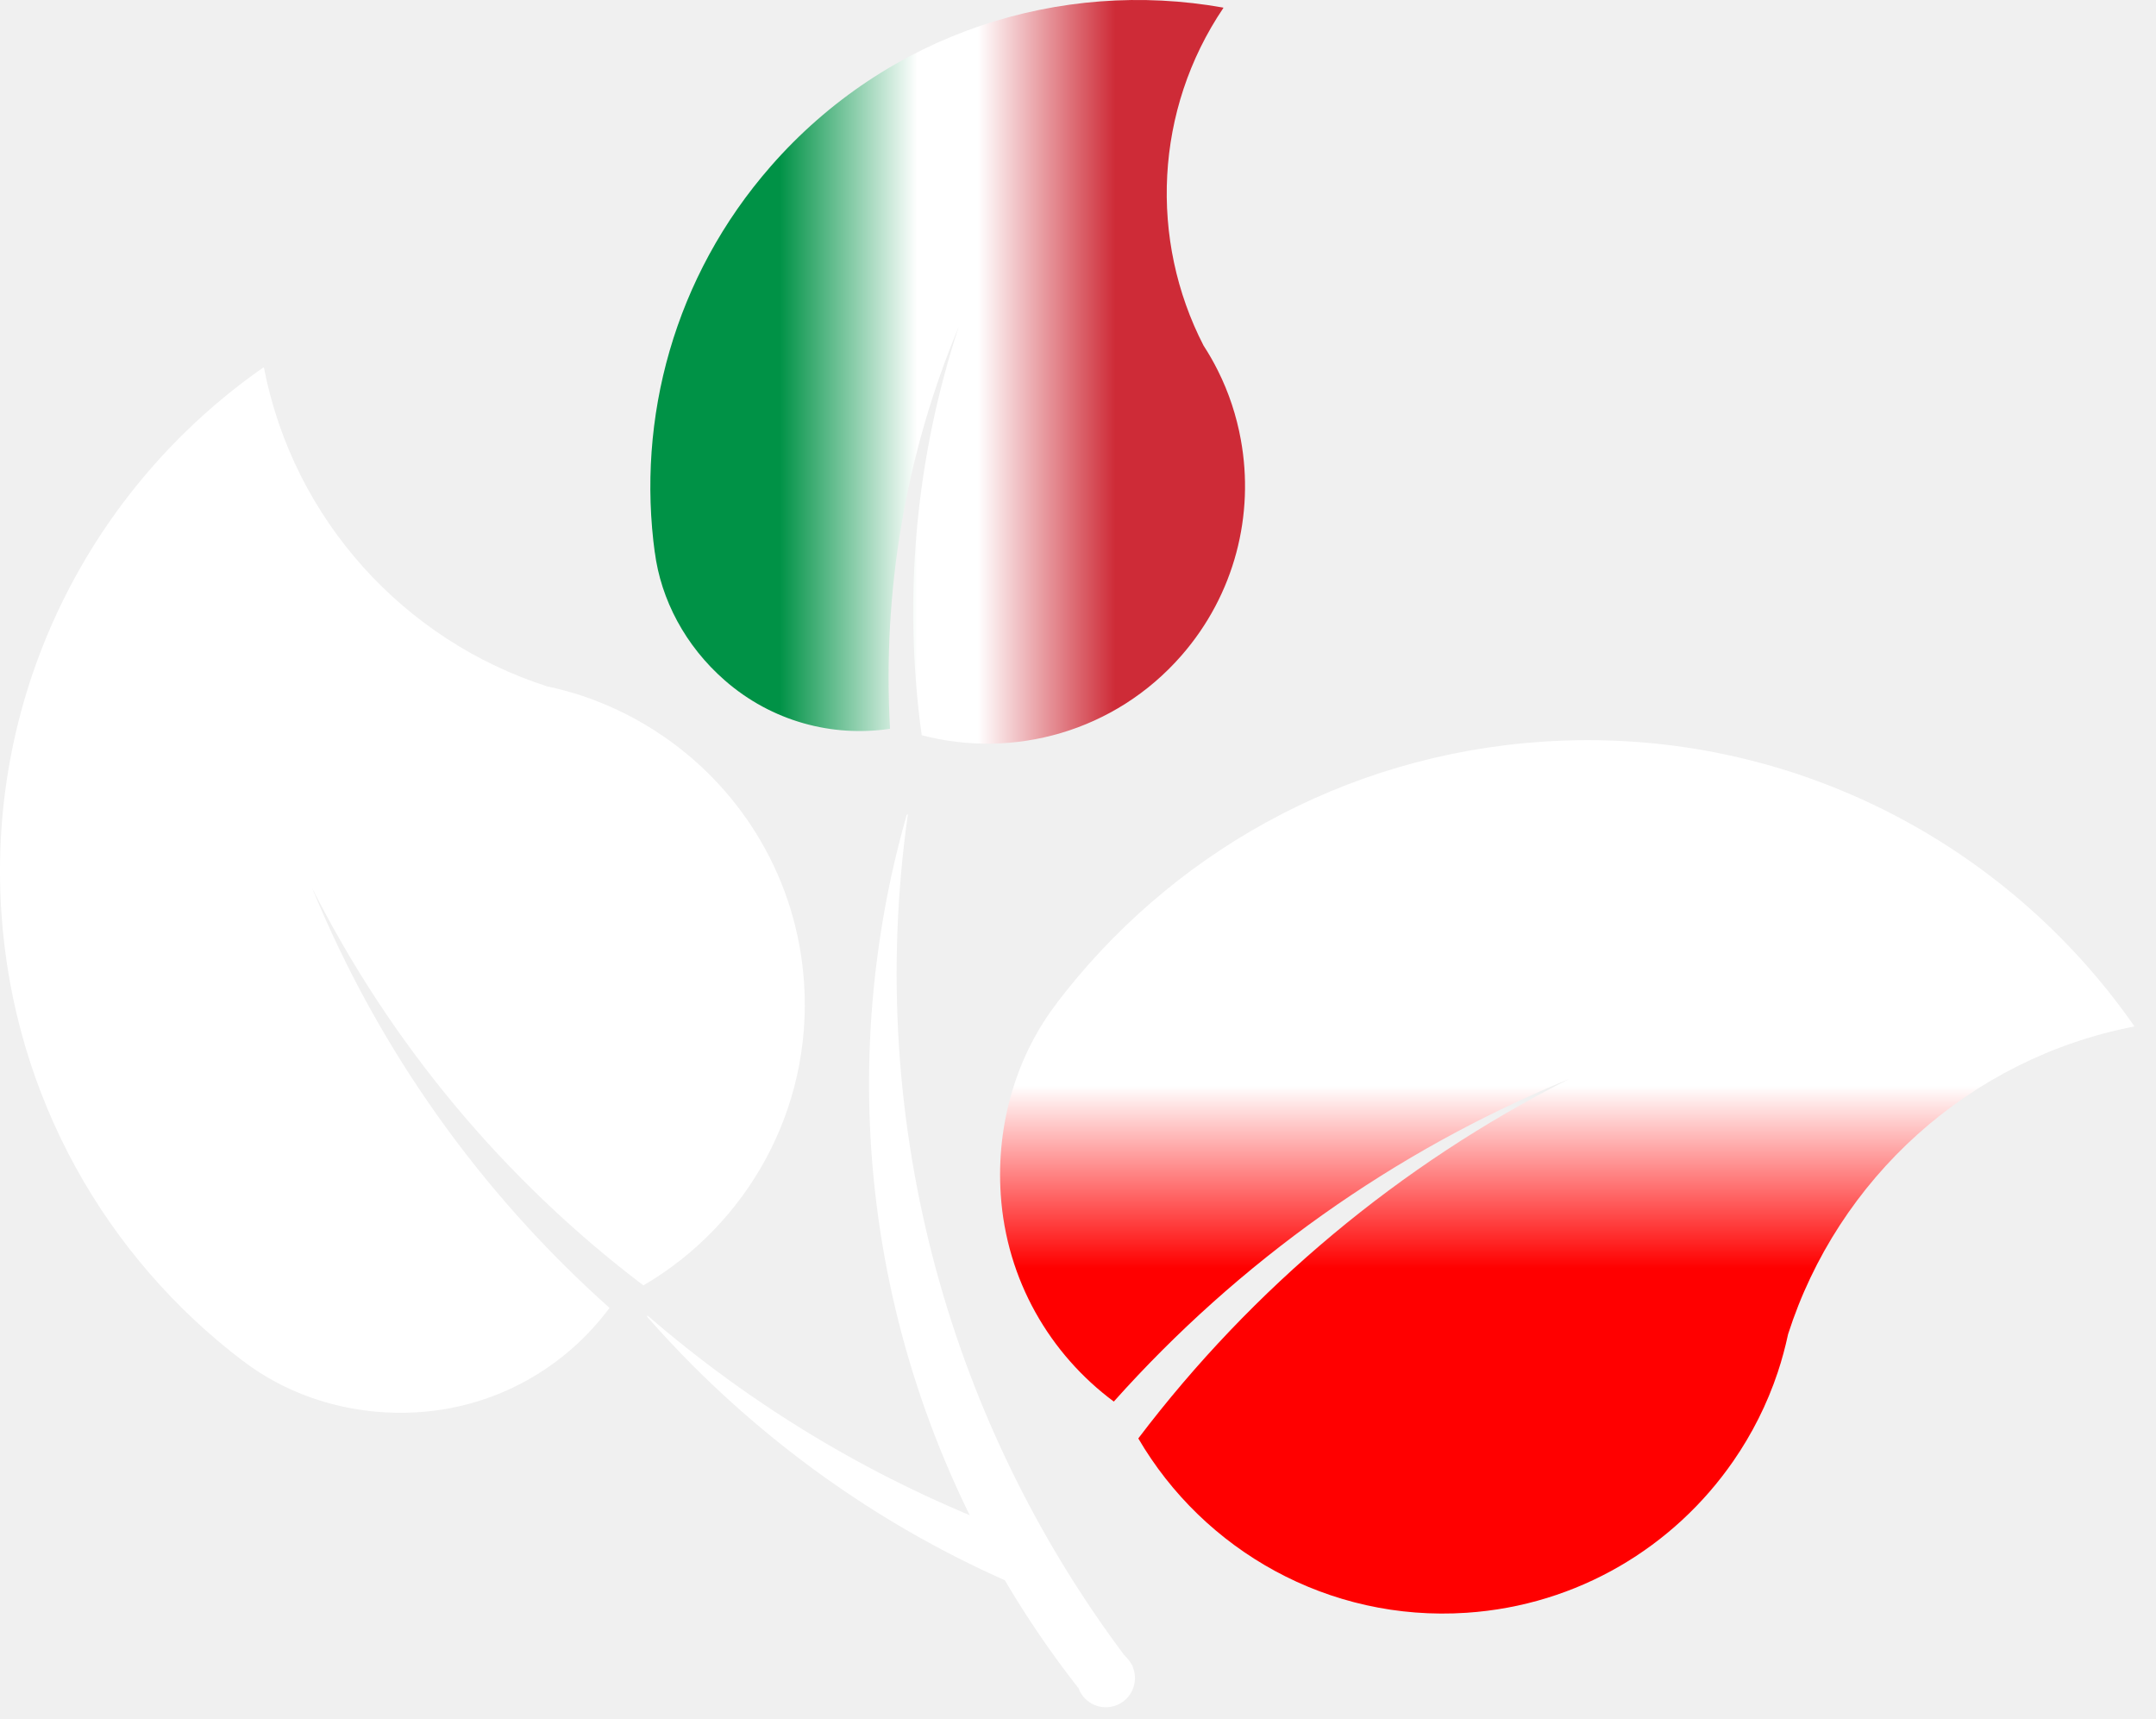
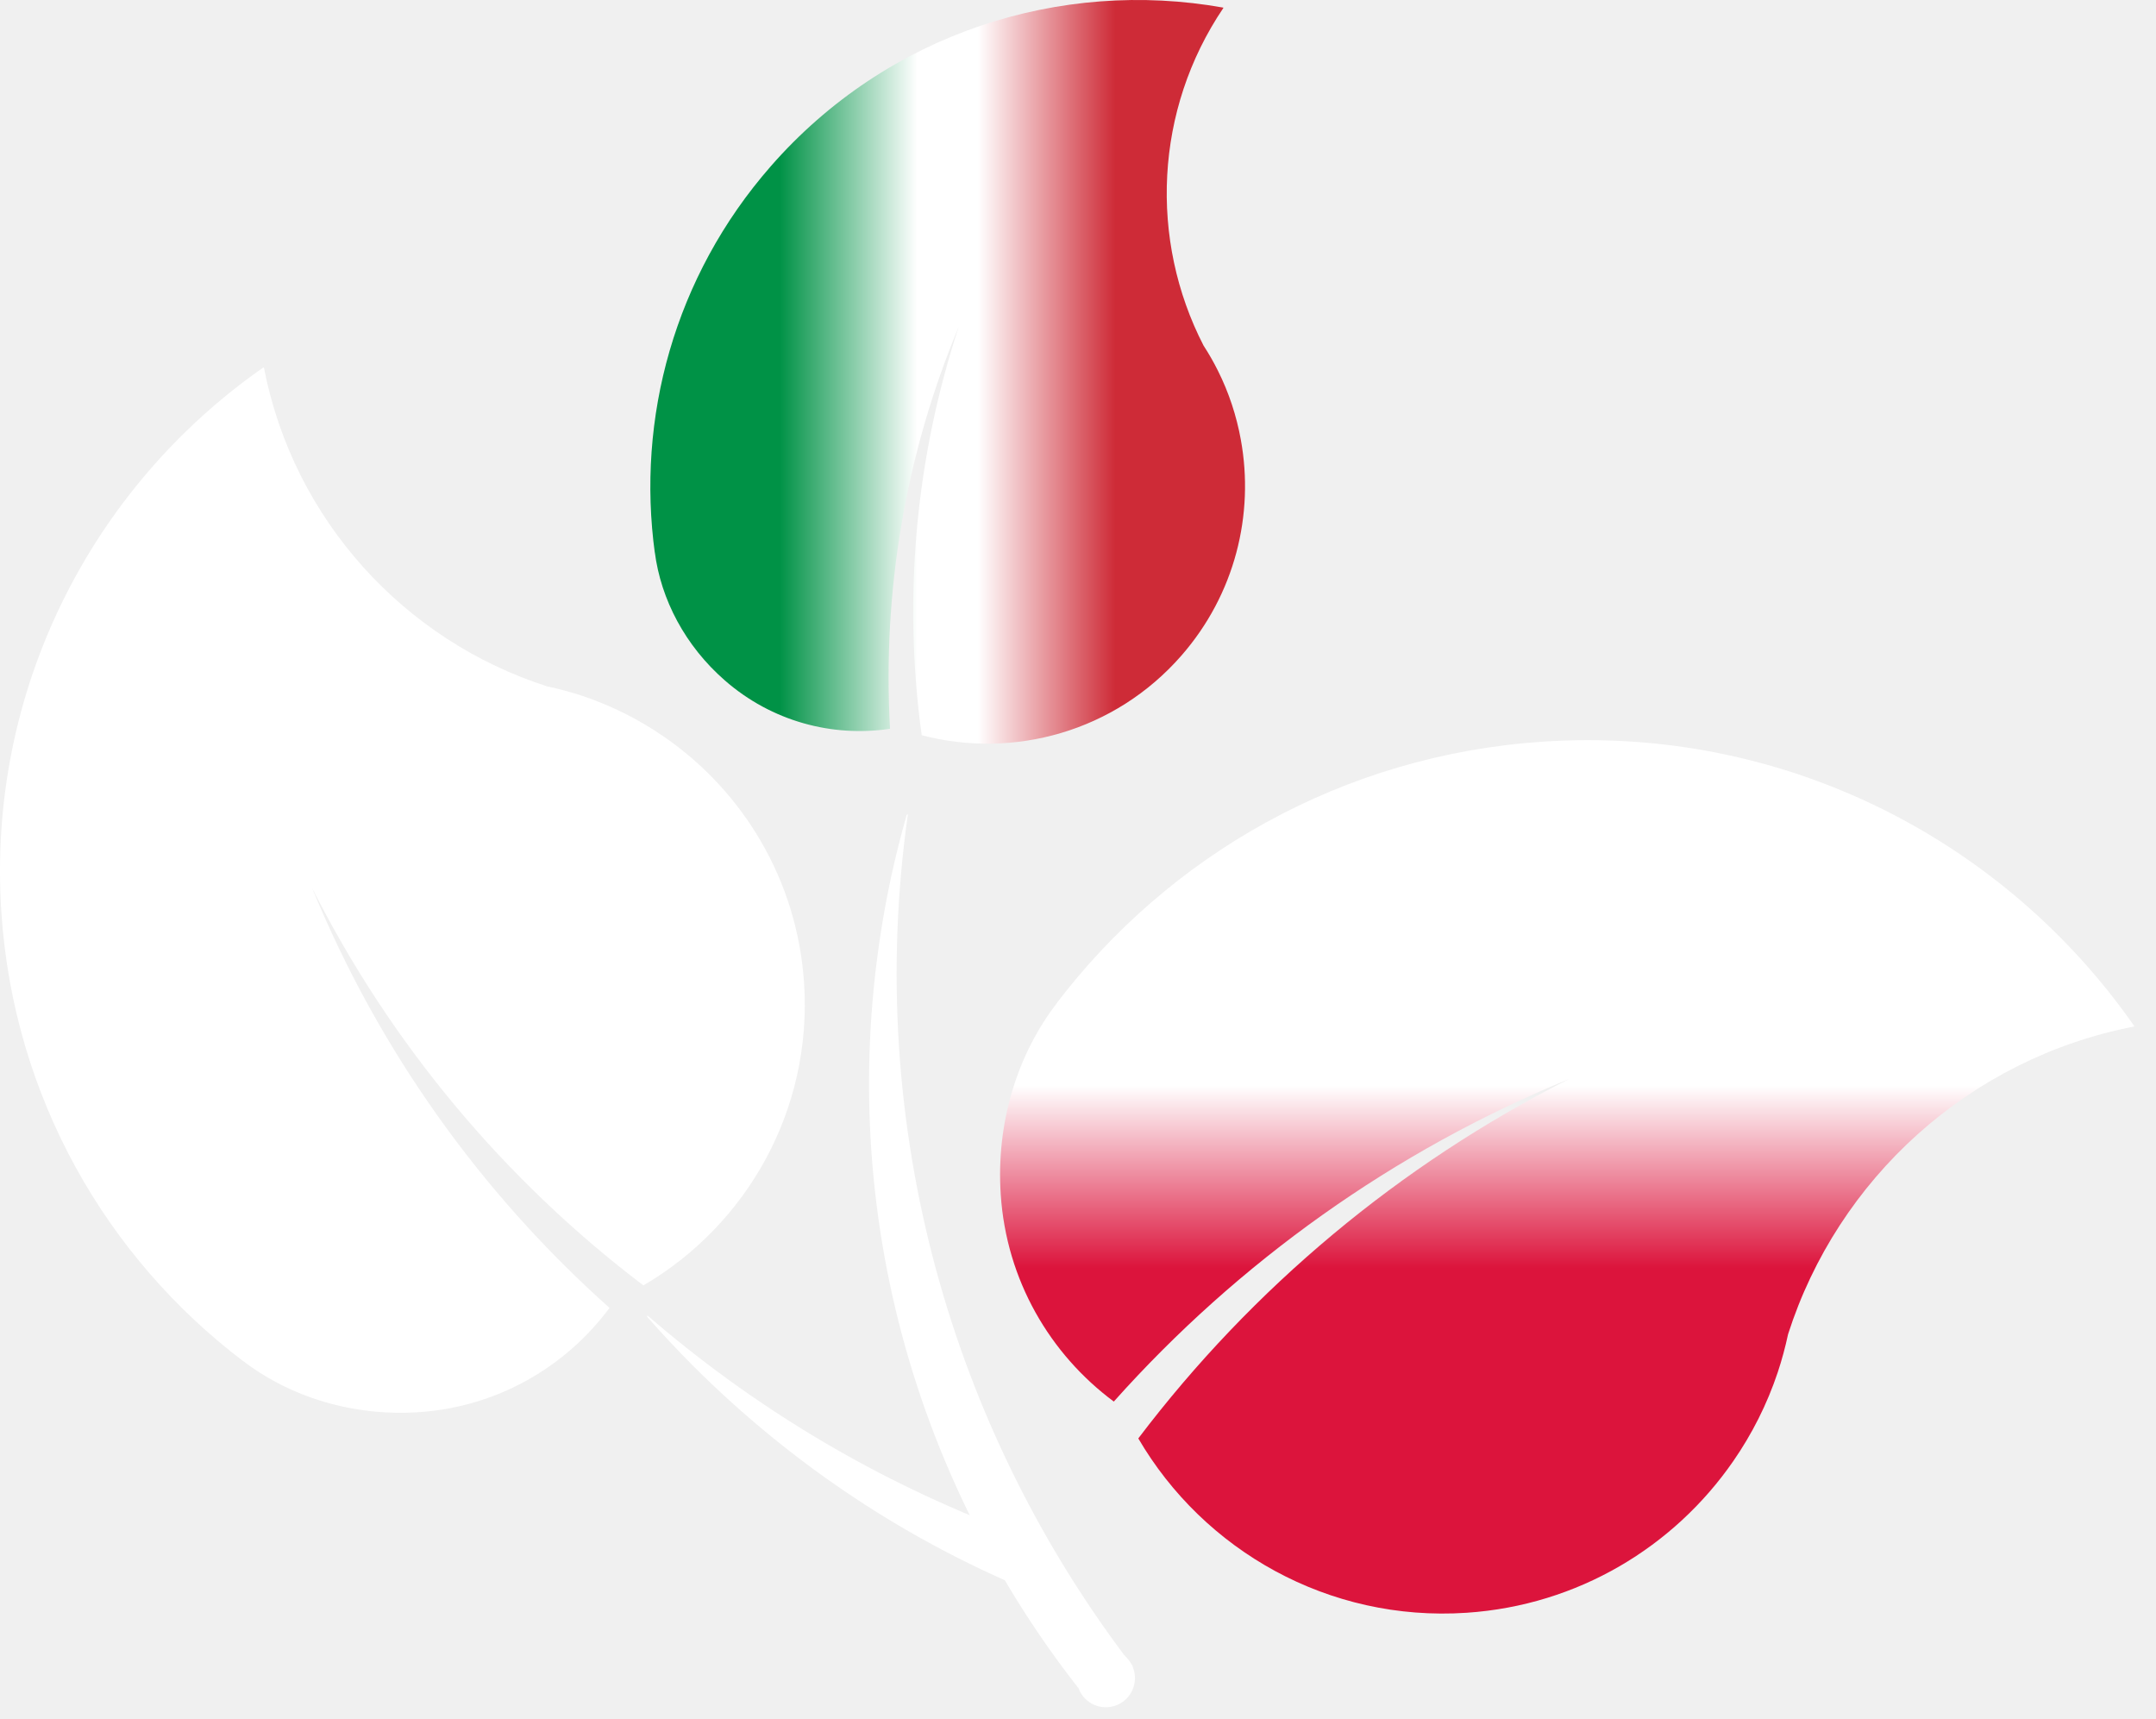
<svg xmlns="http://www.w3.org/2000/svg" id="Layer_2" data-name="Layer 2" viewBox="0 0 640 510">
  <defs>
    <style> .cls-1 { fill: #088180; } .cls-1, .cls-2 { stroke-width: 0px; } .cls-2 { fill: #fff; } </style>
-     <linearGradient id="it-top-4efe-horizontal-gradient-b19b62" x1="0%" y1="0%" x2="100%" y2="0%">
+     <linearGradient id="it-top-553b-horizontal-gradient-de986a" x1="0%" y1="0%" x2="100%" y2="0%">
      <stop offset="0.00%" style="stop-color:#009246" />
      <stop offset="21.77%" style="stop-color:#009246" />
      <stop offset="44.90%" style="stop-color:#FFFFFF" />
      <stop offset="55.10%" style="stop-color:#FFFFFF" />
      <stop offset="78.23%" style="stop-color:#CE2B37" />
      <stop offset="100.00%" style="stop-color:#CE2B37" />
    </linearGradient>
-     <linearGradient id="pl-right-95bd-vertical-gradient-291a17" x1="0%" y1="0%" x2="0%" y2="100%">
+     <linearGradient id="pl-right-80be-vertical-gradient-d0cdc0" x1="0%" y1="0%" x2="0%" y2="100%">
      <stop offset="0.00%" style="stop-color:#FFFFFF" />
      <stop offset="39.52%" style="stop-color:#FFFFFF" />
-       <stop offset="60.48%" style="stop-color:#FF0000" />
-       <stop offset="100.00%" style="stop-color:#FF0000" />
+       <stop offset="60.48%" style="stop-color:#DC143C" />
+       <stop offset="100.00%" style="stop-color:#DC143C" />
    </linearGradient>
  </defs>
  <g id="Layer_1-2" data-name="Layer 1">
    <path class="cls-1" d="m200.76,164.31s0,.02-.01.04c.01-.02.01-.03.01-.04Z" />
    <path class="cls-1" d="m336.98,299.22s-.03.01-.04.02c.02-.01.03-.01.04-.02Z" />
    <path class="cls-2" d="m335.97,494.14c2.17,4.26.47,9.47-3.78,11.64-4.27,2.17-9.48.47-11.64-3.79-2.17-4.27-.49-9.47,3.79-11.63,4.26-2.17,9.47-.47,11.63,3.78Z" />
    <path class="cls-2" d="m92.66,263.59c23.4,46.34,57.14,86.7,98.33,117.92,30.62-17.89,50.22-52.01,47.69-89.8-2.04-30.52-18.07-56.76-41.39-72.92-7.45-5.16-15.62-9.29-24.34-12.22-3.41-1.13-6.91-2.08-10.47-2.83-42.4-13.57-75.36-49.41-84.13-94.6l-.14-.1C27.48,144.39-4.01,204.67.41,270.87c3.66,54.84,31.24,102.41,71.85,133.18-.18-.14-.34-.28-.52-.42,14.29,11.07,33.1,16.81,52.58,15.51,23.41-1.57,43.64-13.48,56.61-30.95-38.23-34.09-68.6-76.67-88.27-124.61Zm-35.79,124.1s.01.02.03.03t-.03-.03Z" />
-     <path d="m284.59,97c-12.86,39.08-16.58,80.63-10.99,121.21,27.19,7.15,57.32-1,77.07-23.6,15.96-18.25,21.7-41.94,17.67-64.09-1.28-7.07-3.54-13.98-6.8-20.49-1.27-2.55-2.69-5.03-4.27-7.46-16.16-31.37-14.56-69.93,5.86-100.17v-.14c-48.26-8.63-99.72,7.51-134.33,47.09-28.7,32.81-39.9,74.91-34.39,114.94-.02-.18-.04-.35-.05-.52,1.8,14.22,9.12,27.98,20.78,38.16,14,12.25,32,16.92,49.07,14.38-2.3-40.53,4.54-81.42,20.38-119.31Zm-89.63,49.5s0,.02-.02.04c.02-.02.02-.03.02-.04Z" processed="true" fill="url(#it-top-4efe-horizontal-gradient-b19b62)" />
-     <path d="m465.83,320.23c-50.27,25.39-94.07,62.01-127.93,106.7,19.4,33.22,56.42,54.48,97.43,51.75,33.12-2.21,61.59-19.61,79.13-44.93,5.6-8.07,10.09-16.96,13.25-26.42,1.23-3.7,2.25-7.49,3.08-11.35,14.72-46,53.61-81.77,102.64-91.29l.12-.13c-38.36-55.05-103.77-89.23-175.59-84.43-59.53,3.97-111.13,33.87-144.53,77.94.15-.19.31-.36.46-.55-12.02,15.51-18.24,35.91-16.82,57.05,1.68,25.4,14.61,47.35,33.56,61.42,37-41.46,83.2-74.42,135.21-95.77Zm-134.66-38.82s-.02,0-.02.02c0-.02.01-.02.02-.02Z" processed="true" fill="url(#pl-right-95bd-vertical-gradient-291a17)" />
+     <path d="m284.59,97c-12.86,39.08-16.58,80.63-10.99,121.21,27.19,7.15,57.32-1,77.07-23.6,15.96-18.25,21.7-41.94,17.67-64.09-1.28-7.07-3.54-13.98-6.8-20.49-1.27-2.55-2.69-5.03-4.27-7.46-16.16-31.37-14.56-69.93,5.86-100.17v-.14c-48.26-8.63-99.72,7.51-134.33,47.09-28.7,32.81-39.9,74.91-34.39,114.94-.02-.18-.04-.35-.05-.52,1.8,14.22,9.12,27.98,20.78,38.16,14,12.25,32,16.92,49.07,14.38-2.3-40.53,4.54-81.42,20.38-119.31Zm-89.63,49.5s0,.02-.02.04c.02-.02.02-.03.02-.04Z" processed="true" fill="url(#it-top-553b-horizontal-gradient-de986a)" />
+     <path d="m465.83,320.23c-50.27,25.39-94.07,62.01-127.93,106.7,19.4,33.22,56.42,54.48,97.43,51.75,33.12-2.21,61.59-19.61,79.13-44.93,5.6-8.07,10.09-16.96,13.25-26.42,1.23-3.7,2.25-7.49,3.08-11.35,14.72-46,53.61-81.77,102.64-91.29l.12-.13c-38.36-55.05-103.77-89.23-175.59-84.43-59.53,3.97-111.13,33.87-144.53,77.94.15-.19.31-.36.46-.55-12.02,15.51-18.24,35.91-16.82,57.05,1.68,25.4,14.61,47.35,33.56,61.42,37-41.46,83.2-74.42,135.21-95.77Zm-134.66-38.82s-.02,0-.02.02c0-.02.01-.02.02-.02Z" processed="true" fill="url(#pl-right-80be-vertical-gradient-d0cdc0)" />
    <path class="cls-2" d="m269.5,241.69c-.11.05-.23.11-.35.17-1.69,5.97-3.23,12.03-4.57,18.18-18.98,87.93,3.98,175.16,55.42,240.84,5.66-1.54,11.11-3.67,16.27-6.28-53.72-69.9-79.88-160.26-66.77-252.92Z" />
    <path class="cls-2" d="m192.17,390.42c-.03.13-.04.28-.06.41,4.35,4.94,8.88,9.79,13.59,14.52,30.01,29.98,64.64,52.48,101.6,67.51-4.39-6.59-8.54-13.37-12.42-20.29-36.69-14.44-71.5-35.14-102.72-62.16Z" />
  </g>
</svg>
